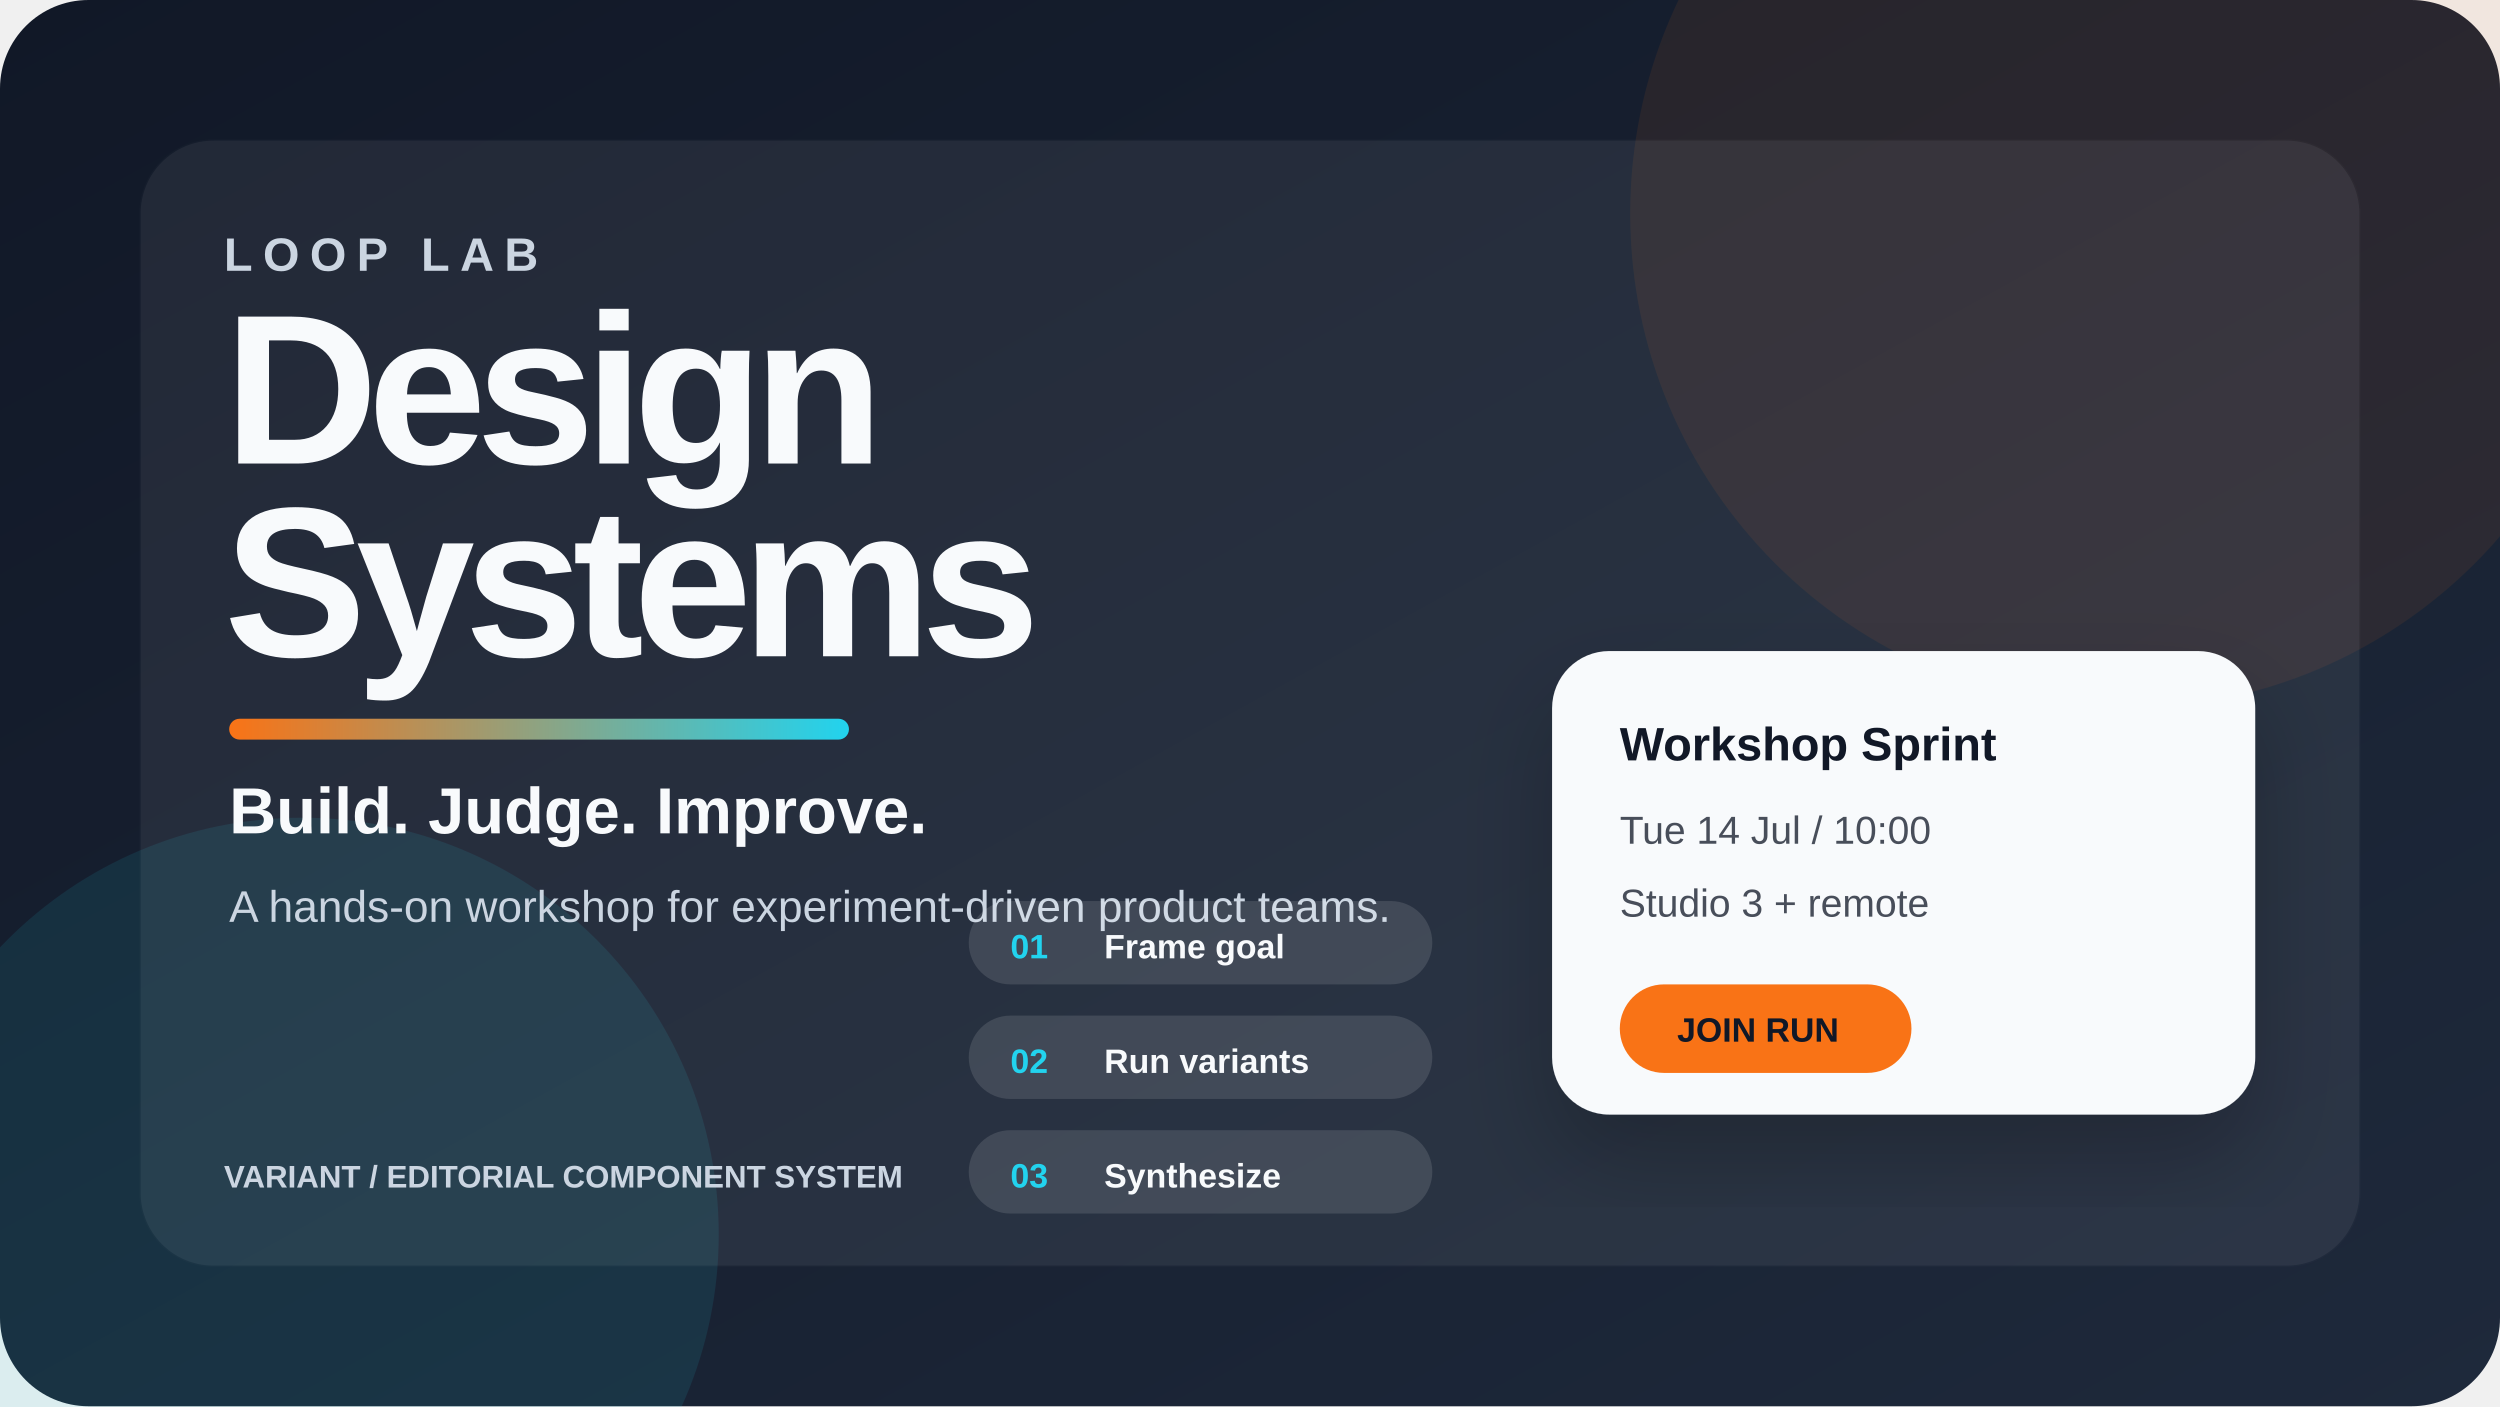
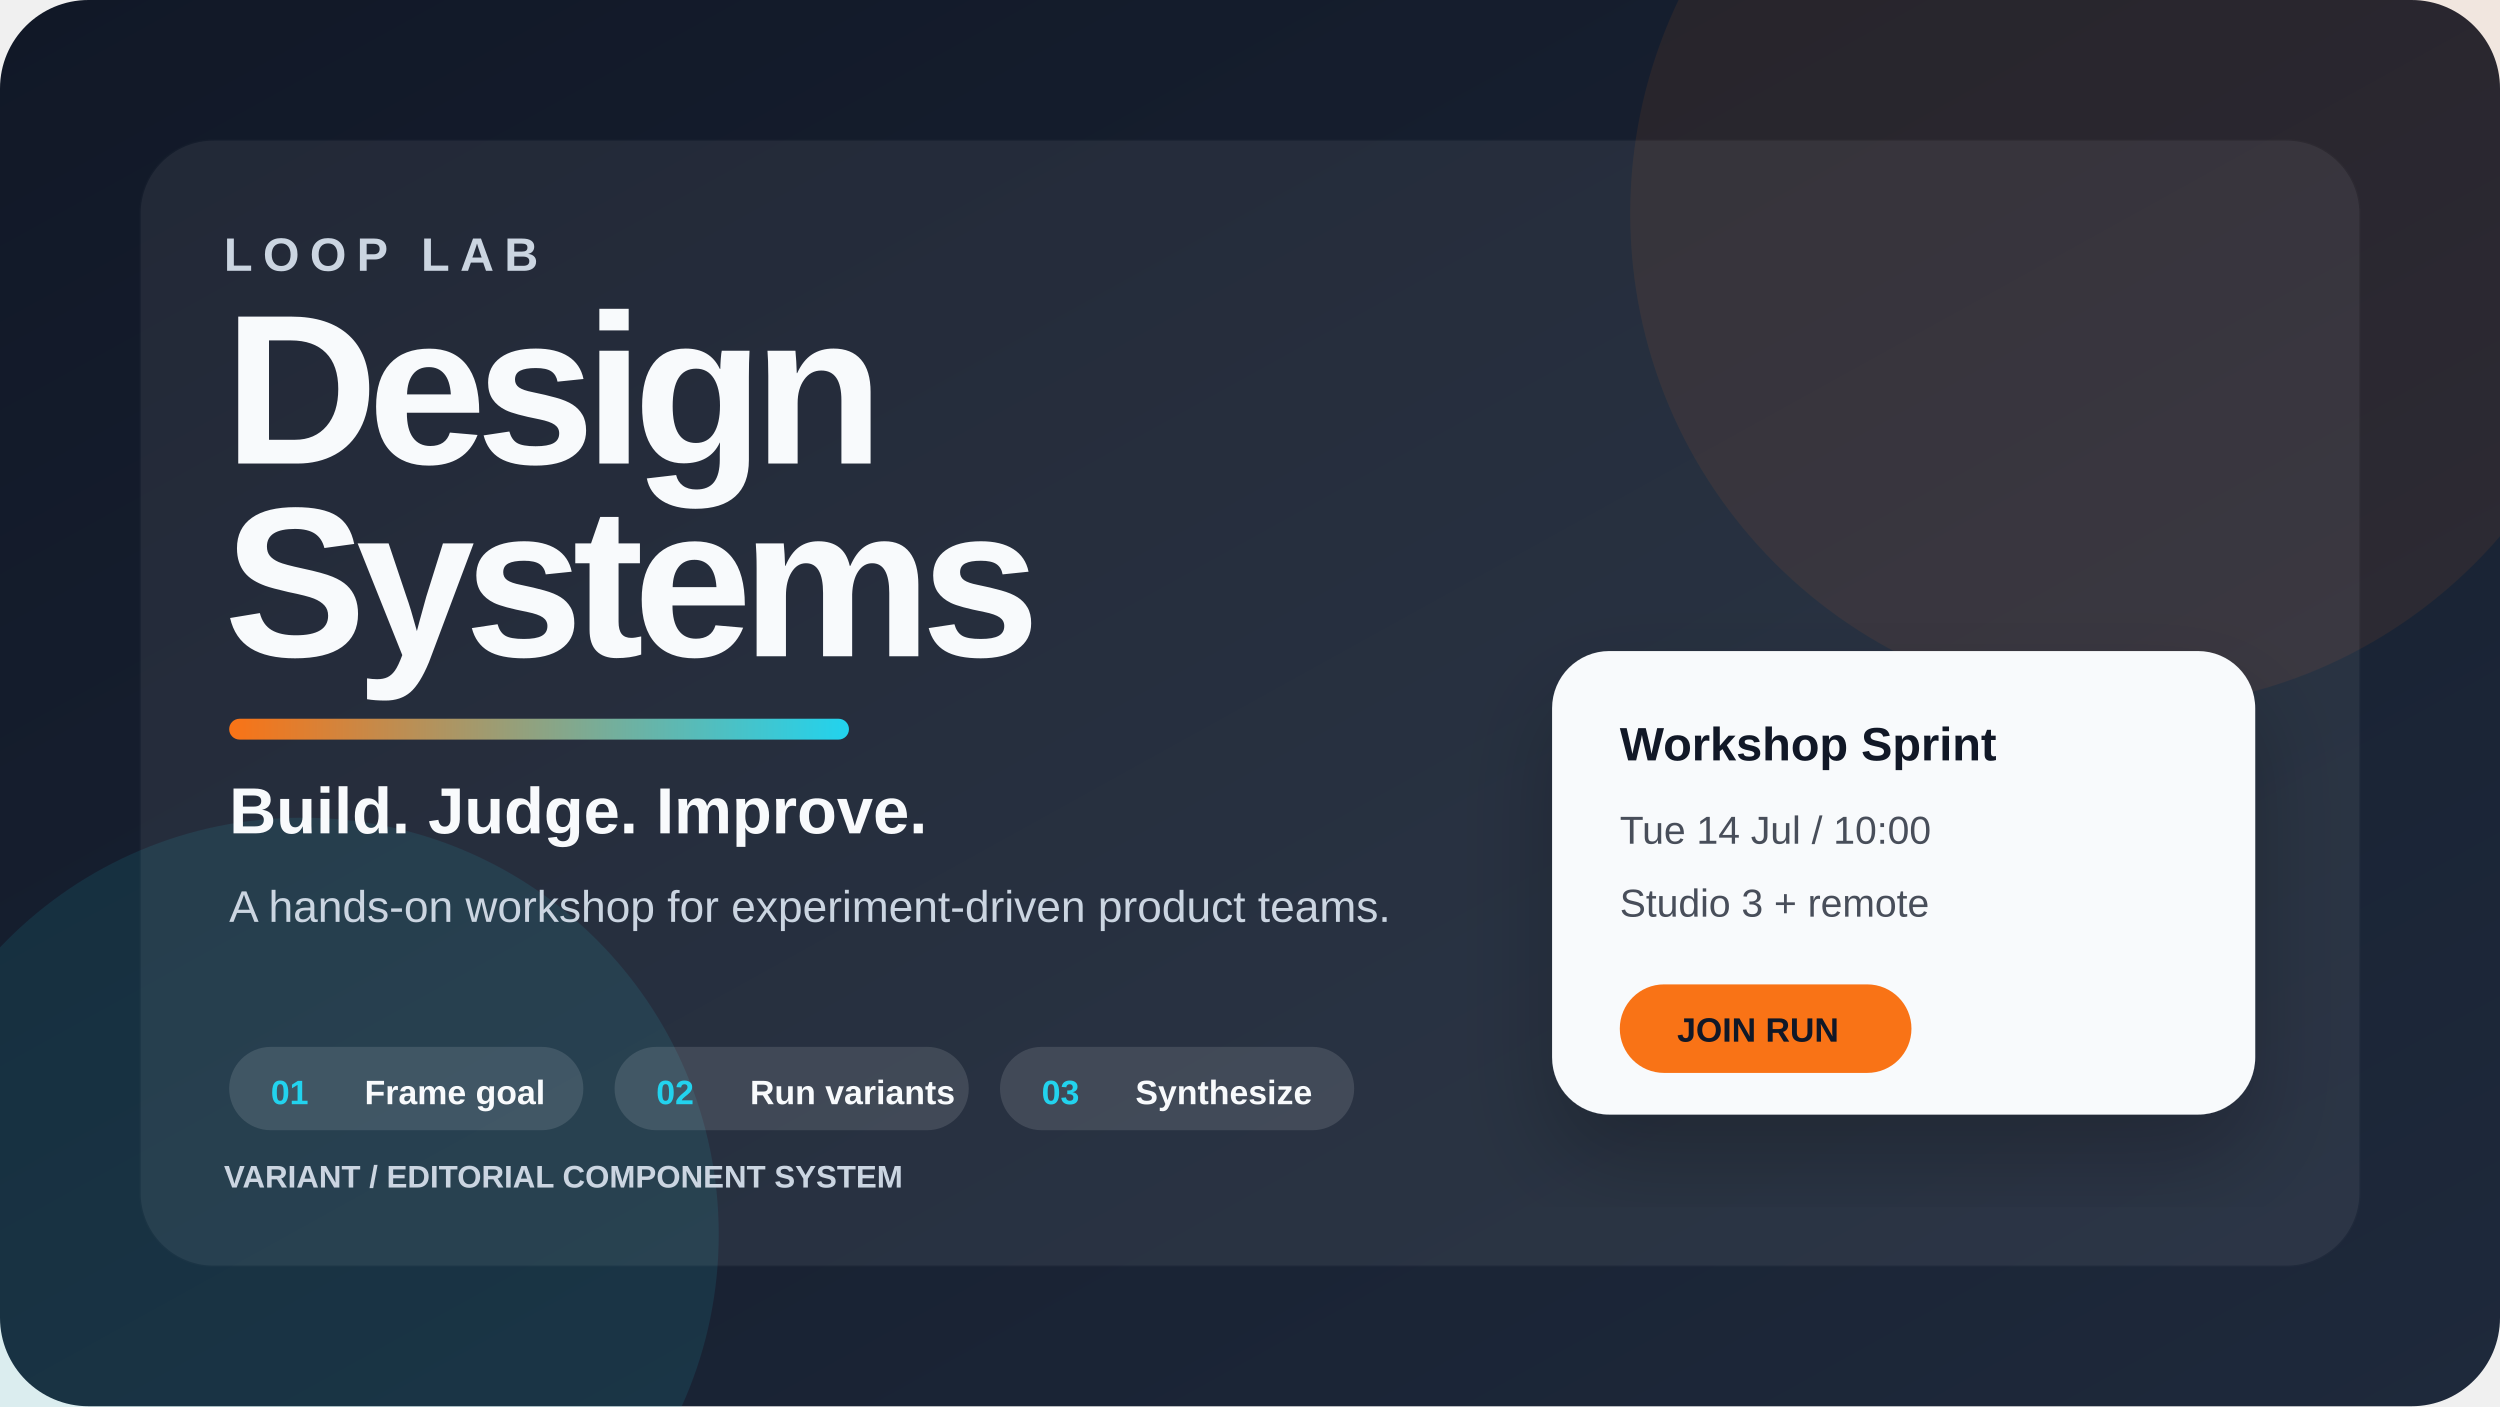
<svg xmlns="http://www.w3.org/2000/svg" width="960" height="540" viewBox="0 0 960 540">
  <defs>
    <linearGradient id="bg" x1="0" y1="0" x2="1" y2="1">
      <stop offset="0%" stop-color="#111827" />
      <stop offset="100%" stop-color="#1e293b" />
    </linearGradient>
    <linearGradient id="accent" x1="0" y1="0" x2="1" y2="0">
      <stop offset="0%" stop-color="#f97316" />
      <stop offset="100%" stop-color="#22d3ee" />
    </linearGradient>
    <filter id="softShadow" x="-20%" y="-20%" width="140%" height="140%">
      <feDropShadow dx="0" dy="18" stdDeviation="18" flood-color="#020617" flood-opacity="0.22" />
    </filter>
  </defs>
  <rect width="960" height="540" rx="34" fill="url(#bg)" />
  <circle cx="816" cy="82" r="190" fill="#f97316" opacity="0.08" />
  <circle cx="116" cy="474" r="160" fill="#22d3ee" opacity="0.10" />
  <rect x="54" y="54" width="852" height="432" rx="28" fill="#ffffff" opacity="0.07" stroke="#ffffff" stroke-opacity="0.18" />
  <text x="86" y="104" font-family="Segoe UI, Arial, sans-serif" font-size="18" font-weight="700" letter-spacing="4" fill="#cbd5e1">LOOP LAB</text>
  <text x="86" y="178" font-family="Segoe UI, Arial, sans-serif" font-size="82" font-weight="800" letter-spacing="-4" fill="#f8fafc">Design</text>
  <text x="86" y="252" font-family="Segoe UI, Arial, sans-serif" font-size="82" font-weight="800" letter-spacing="-4" fill="#f8fafc">Systems</text>
  <rect x="88" y="276" width="238" height="8" rx="4" fill="url(#accent)" />
  <text x="88" y="320" font-family="Segoe UI, Arial, sans-serif" font-size="25" font-weight="650" fill="#f8fafc">Build. Judge. Improve.</text>
  <text x="88" y="354" font-family="Segoe UI, Arial, sans-serif" font-size="17" fill="#cbd5e1">A hands-on workshop for experiment-driven product teams.</text>
  <g filter="url(#softShadow)">
    <rect x="596" y="250" width="270" height="178" rx="22" fill="#f8fafc" />
  </g>
  <text x="622" y="292" font-family="Segoe UI, Arial, sans-serif" font-size="18" font-weight="800" fill="#111827">Workshop Sprint</text>
  <text x="622" y="324" font-family="Segoe UI, Arial, sans-serif" font-size="15" fill="#111827" opacity="0.76">Tue 14 Jul / 10:00</text>
  <text x="622" y="352" font-family="Segoe UI, Arial, sans-serif" font-size="15" fill="#111827" opacity="0.76">Studio 3 + remote</text>
  <rect x="622" y="378" width="112" height="34" rx="17" fill="#f97316" />
  <text x="644" y="400" font-family="Segoe UI, Arial, sans-serif" font-size="13" font-weight="800" fill="#111827">JOIN RUN</text>
-   <rect x="372" y="346" width="178" height="32" rx="16" fill="#ffffff" opacity="0.12" />
-   <text x="388" y="368" font-family="Segoe UI, Arial, sans-serif" font-size="13" font-weight="800" fill="#22d3ee">01</text>
-   <text x="424" y="368" font-family="Segoe UI, Arial, sans-serif" font-size="13" font-weight="650" fill="#f8fafc">Frame goal</text>
-   <rect x="372" y="390" width="178" height="32" rx="16" fill="#ffffff" opacity="0.12" />
-   <text x="388" y="412" font-family="Segoe UI, Arial, sans-serif" font-size="13" font-weight="800" fill="#22d3ee">02</text>
-   <text x="424" y="412" font-family="Segoe UI, Arial, sans-serif" font-size="13" font-weight="650" fill="#f8fafc">Run variants</text>
-   <rect x="372" y="434" width="178" height="32" rx="16" fill="#ffffff" opacity="0.12" />
-   <text x="388" y="456" font-family="Segoe UI, Arial, sans-serif" font-size="13" font-weight="800" fill="#22d3ee">03</text>
-   <text x="424" y="456" font-family="Segoe UI, Arial, sans-serif" font-size="13" font-weight="650" fill="#f8fafc">Synthesize</text>
+   <rect x="88" y="402" width="136" height="32" rx="16" fill="#ffffff" opacity="0.12" />
+   <text x="104" y="424" font-family="Segoe UI, Arial, sans-serif" font-size="13" font-weight="800" fill="#22d3ee">01</text>
+   <text x="140" y="424" font-family="Segoe UI, Arial, sans-serif" font-size="13" font-weight="650" fill="#f8fafc">Frame goal</text>
+   <rect x="236" y="402" width="136" height="32" rx="16" fill="#ffffff" opacity="0.12" />
+   <text x="252" y="424" font-family="Segoe UI, Arial, sans-serif" font-size="13" font-weight="800" fill="#22d3ee">02</text>
+   <text x="288" y="424" font-family="Segoe UI, Arial, sans-serif" font-size="13" font-weight="650" fill="#f8fafc">Run variants</text>
+   <rect x="384" y="402" width="136" height="32" rx="16" fill="#ffffff" opacity="0.12" />
+   <text x="400" y="424" font-family="Segoe UI, Arial, sans-serif" font-size="13" font-weight="800" fill="#22d3ee">03</text>
+   <text x="436" y="424" font-family="Segoe UI, Arial, sans-serif" font-size="13" font-weight="650" fill="#f8fafc">Synthesize</text>
  <text x="86" y="456" font-family="Segoe UI, Arial, sans-serif" font-size="12" font-weight="700" fill="#cbd5e1">VARIANT / EDITORIAL COMPONENT SYSTEM</text>
</svg>
